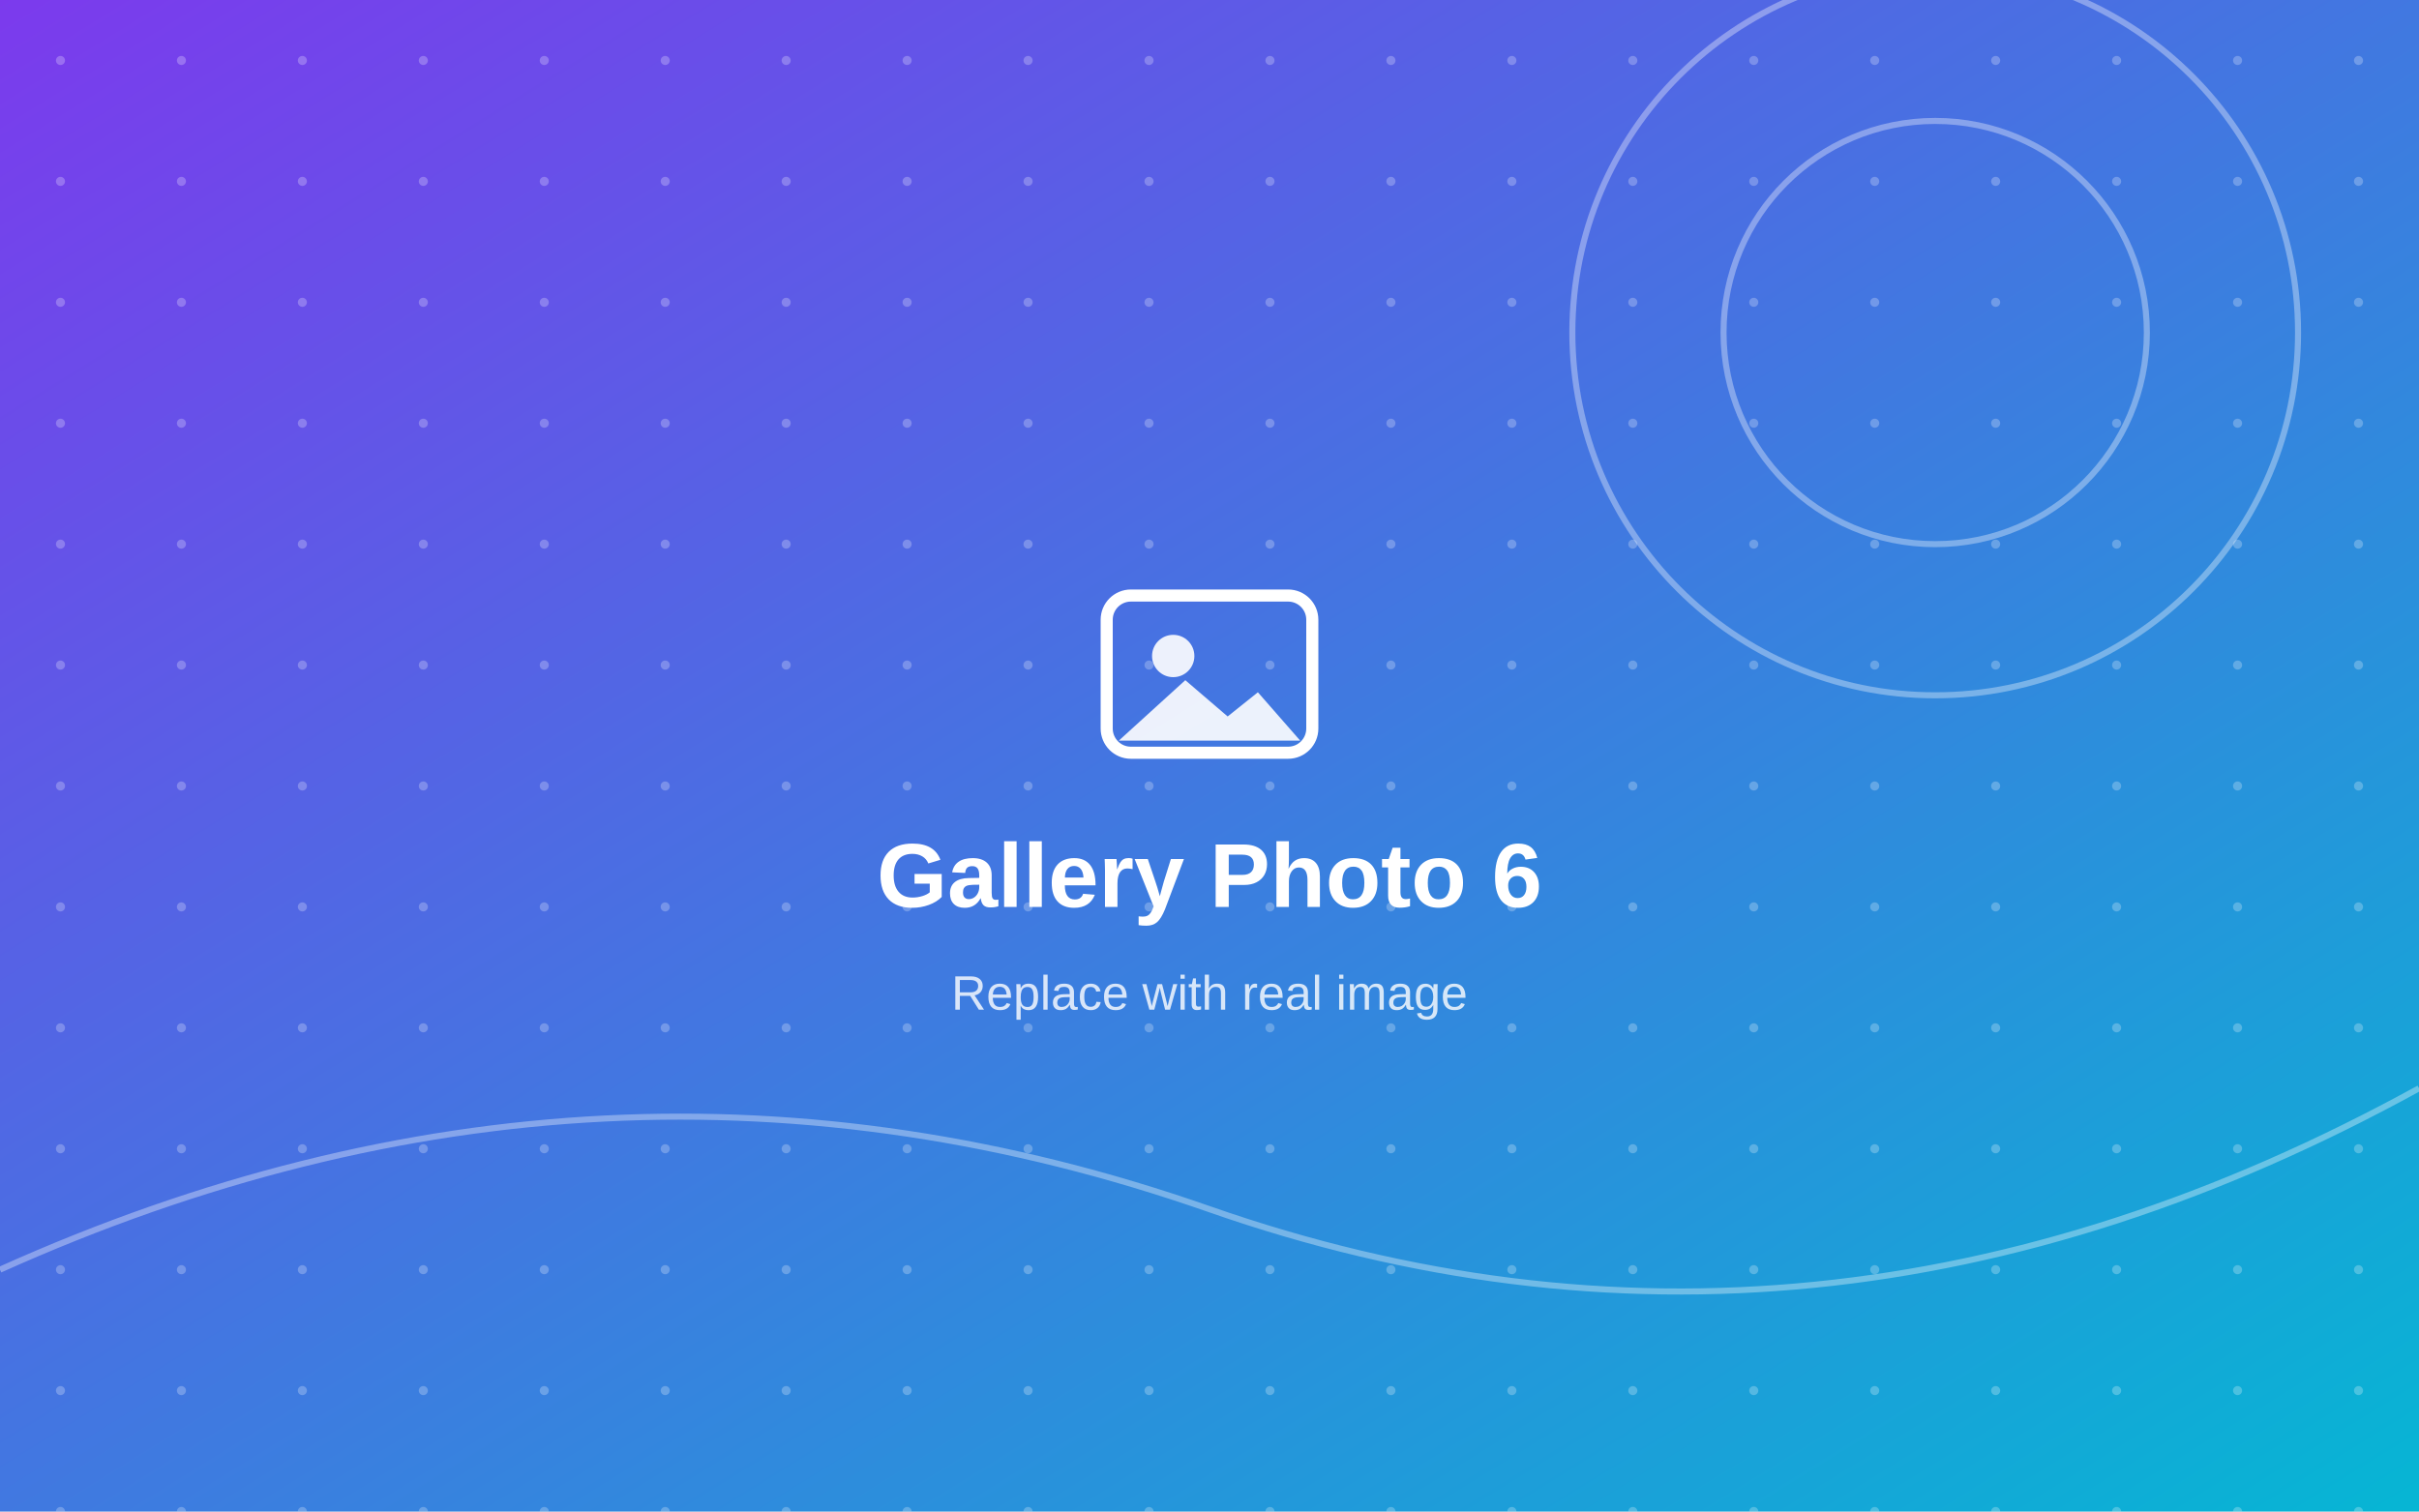
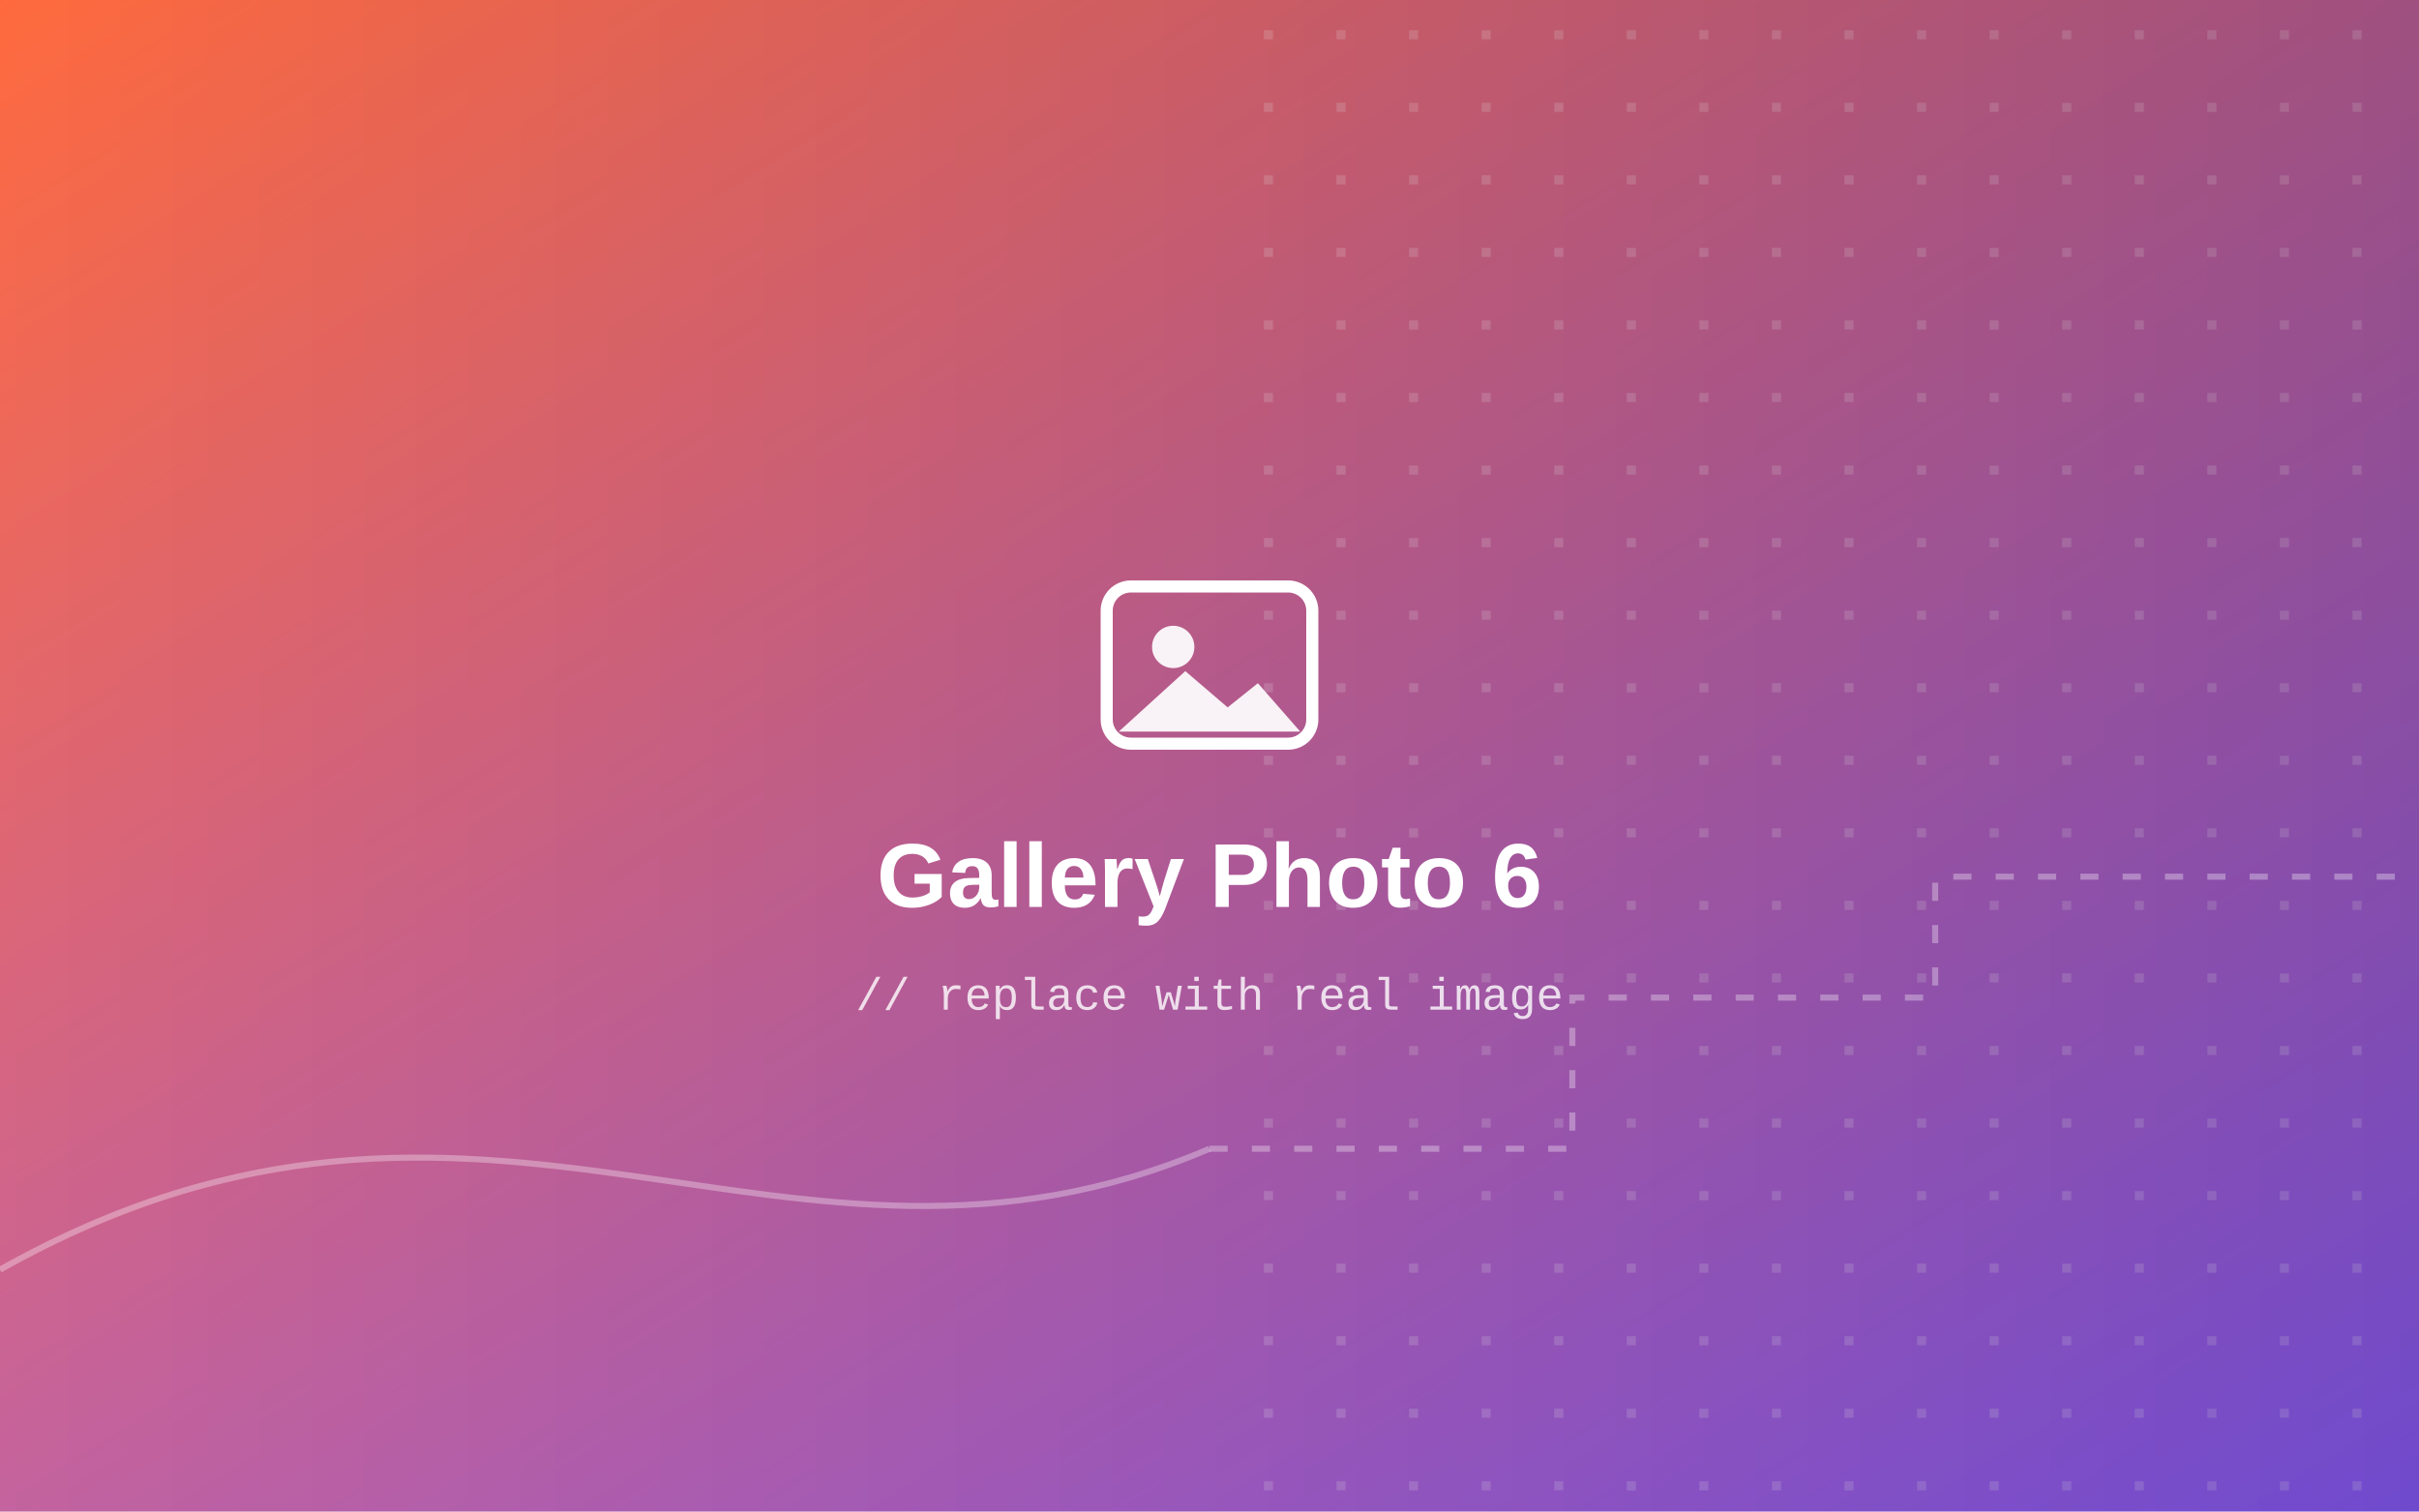
<svg xmlns="http://www.w3.org/2000/svg" viewBox="0 0 800 500" preserveAspectRatio="xMidYMid slice">
  <defs>
    <linearGradient id="g" x1="0" y1="0" x2="1" y2="1">
-       <stop offset="0" stop-color="#7c3aed" />
-       <stop offset="1" stop-color="#06b6d4" />
+       <stop offset="0" stop-color="#ff6a3d" />
+       <stop offset="1" stop-color="#8a5cff" />
    </linearGradient>
-     <pattern id="p" width="40" height="40" patternUnits="userSpaceOnUse">
-       <circle cx="20" cy="20" r="1.5" fill="#fff" opacity=".25" />
+     <pattern id="p" width="24" height="24" patternUnits="userSpaceOnUse">
+       <rect x="10" y="10" width="3" height="3" fill="#fff" opacity=".18" />
    </pattern>
+     <linearGradient id="f" x1="0" y1="0" x2="1" y2="0">
+       <stop offset="0" stop-color="#000" stop-opacity="0" />
+       <stop offset="1" stop-color="#000" stop-opacity=".55" />
+     </linearGradient>
  </defs>
  <rect width="800" height="500" fill="url(#g)" />
-   <rect width="800" height="500" fill="url(#p)" />
-   <g fill="none" stroke="#fff" stroke-opacity=".35" stroke-width="2">
-     <circle cx="640" cy="110" r="70" />
-     <circle cx="640" cy="110" r="120" />
-     <path d="M0 420 Q200 330 400 400 T800 360" />
+   <rect x="400" width="400" height="500" fill="url(#p)" />
+   <rect width="800" height="500" fill="url(#f)" opacity=".35" />
+   <g fill="none" stroke="#fff" stroke-opacity=".32" stroke-width="2">
+     <path d="M0 420 C 160 330, 260 440, 400 380" />
+     <path d="M400 380 H 520 V 330 H 640 V 290 H 800" stroke-dasharray="6 8" />
  </g>
-   <g transform="translate(400 225)" fill="#fff" fill-opacity=".9">
+   <g transform="translate(400 222)" fill="#fff" fill-opacity=".92">
    <rect x="-34" y="-28" width="68" height="52" rx="8" fill="none" stroke="#fff" stroke-width="4" />
    <circle cx="-12" cy="-8" r="7" />
    <path d="M-30 20 L-8 0 L6 12 L16 4 L30 20 Z" />
  </g>
  <text x="400" y="300" text-anchor="middle" font-family="Arial, sans-serif" font-size="30" font-weight="700" fill="#fff">Gallery Photo 6</text>
-   <text x="400" y="334" text-anchor="middle" font-family="Arial, sans-serif" font-size="16" fill="#fff" fill-opacity=".8">Replace with real image</text>
+   <text x="400" y="334" text-anchor="middle" font-family="Courier New, monospace" font-size="15" fill="#fff" fill-opacity=".8">// replace with real image</text>
</svg>
